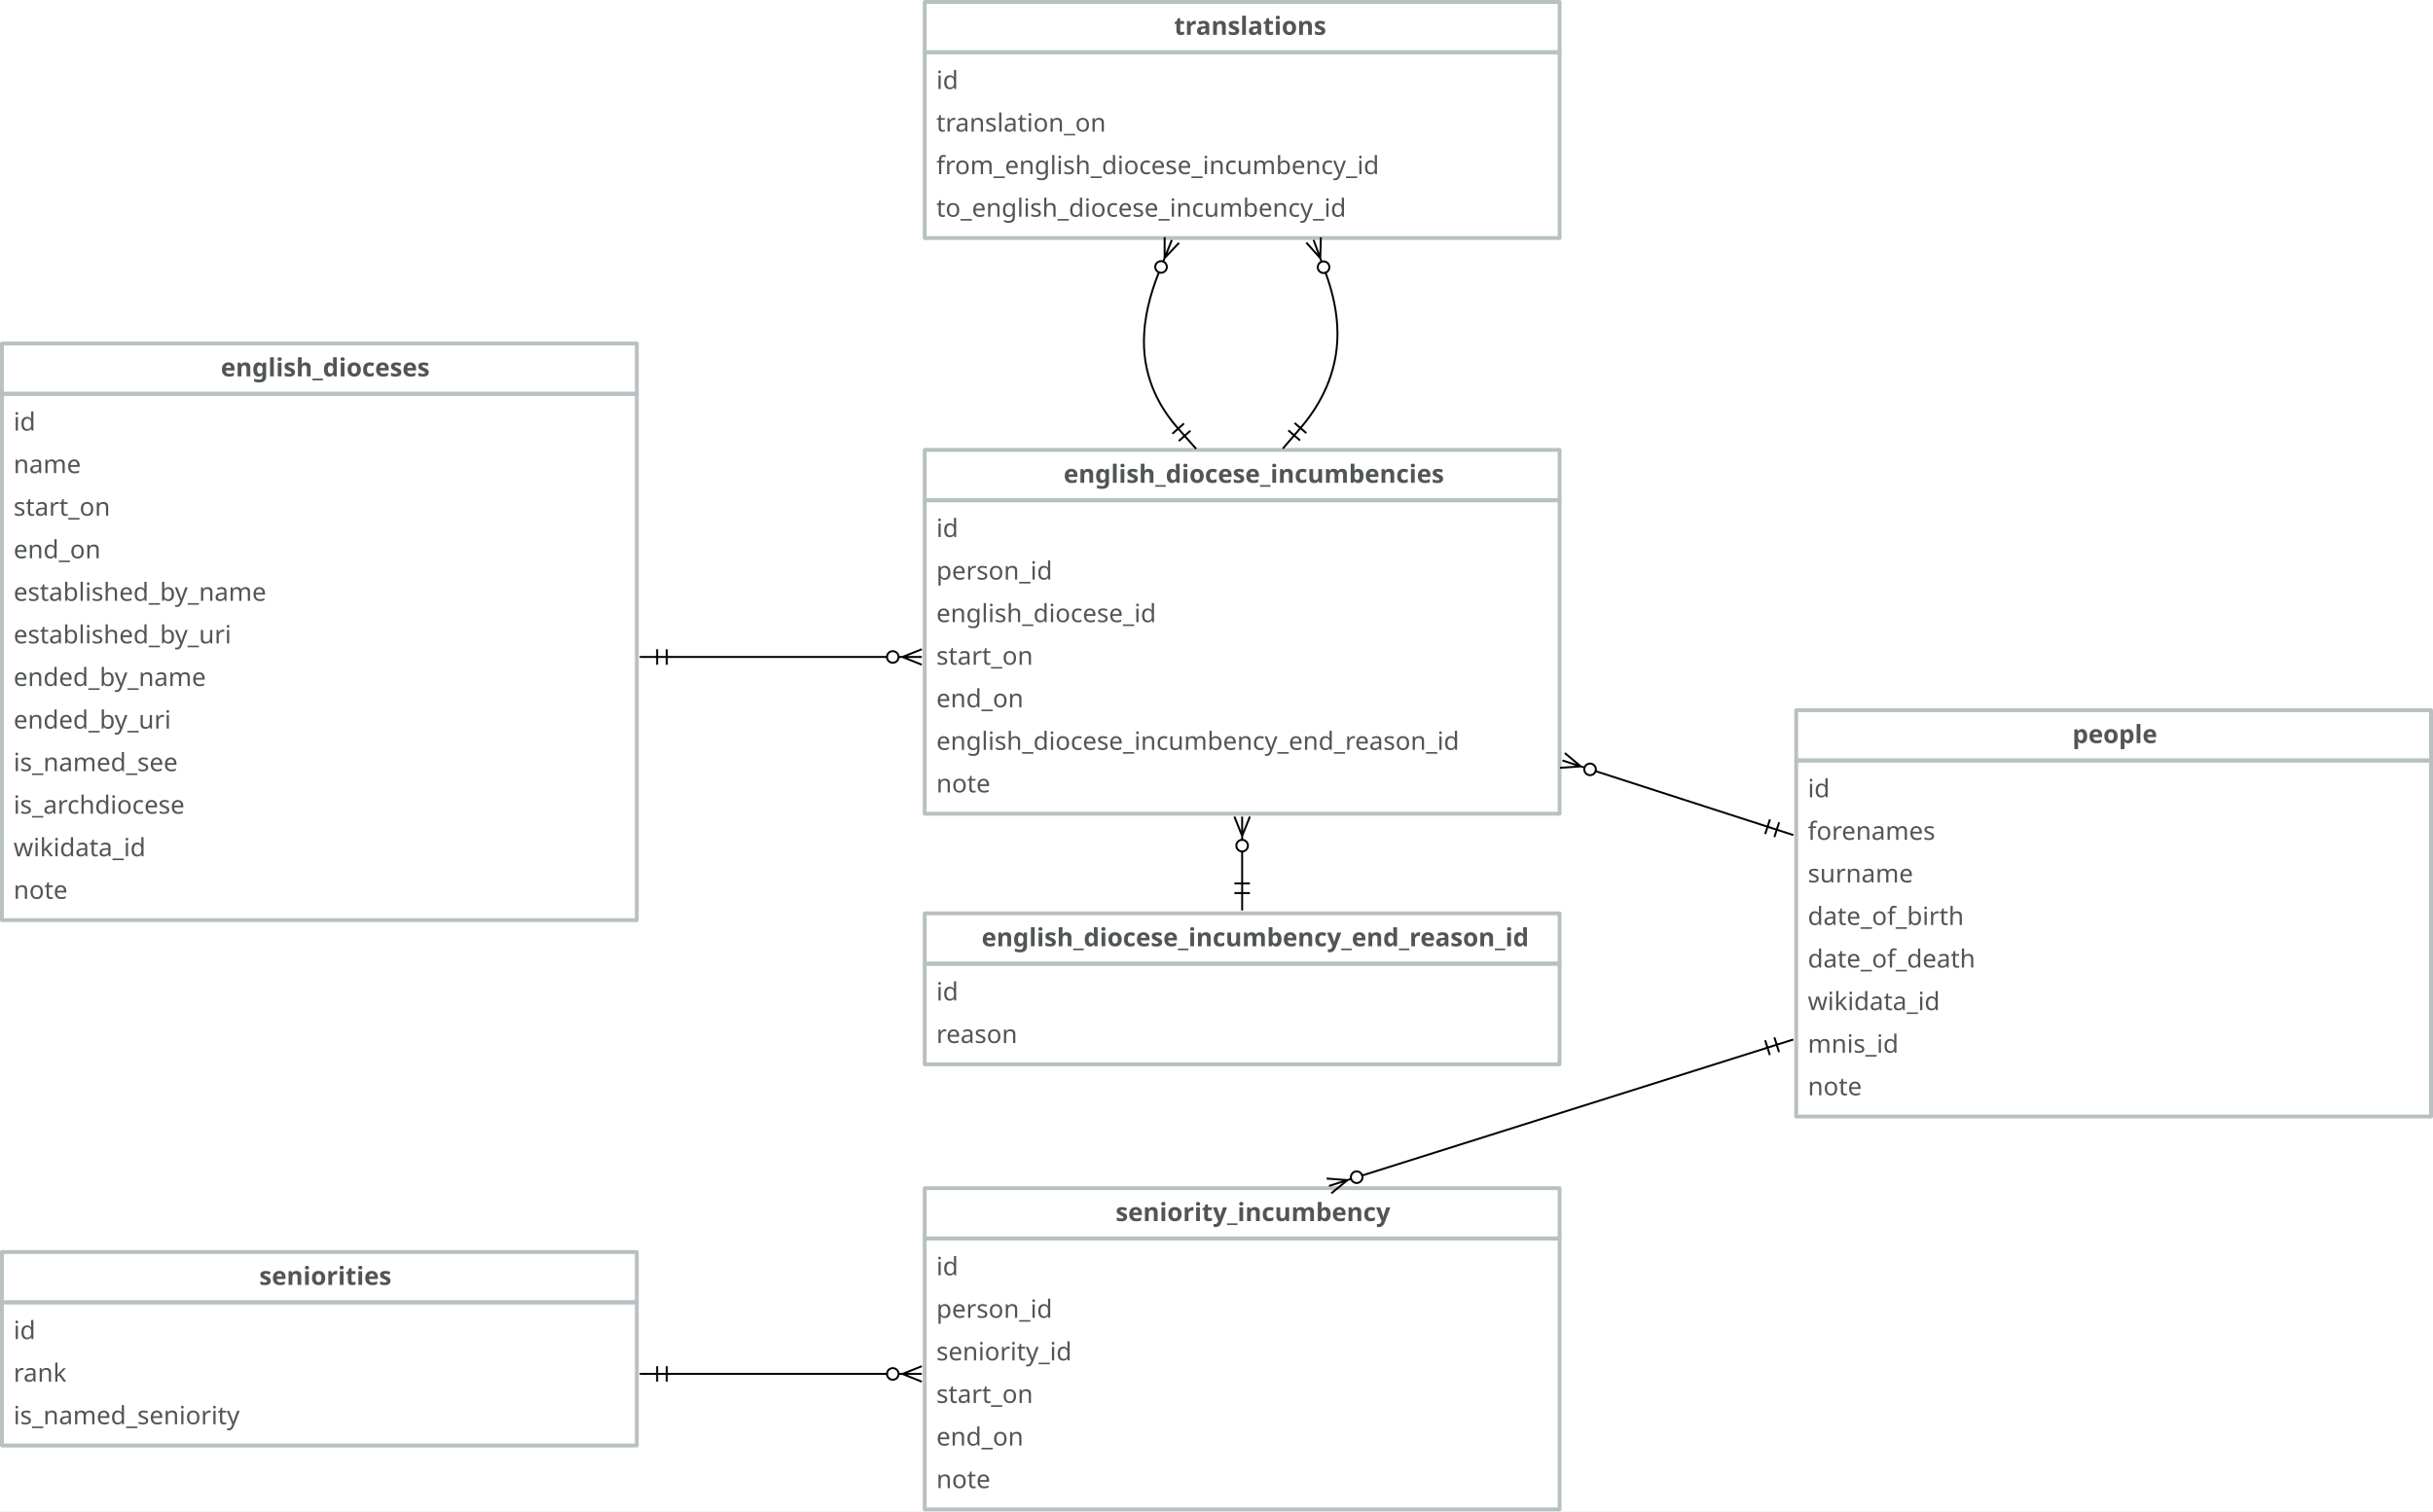
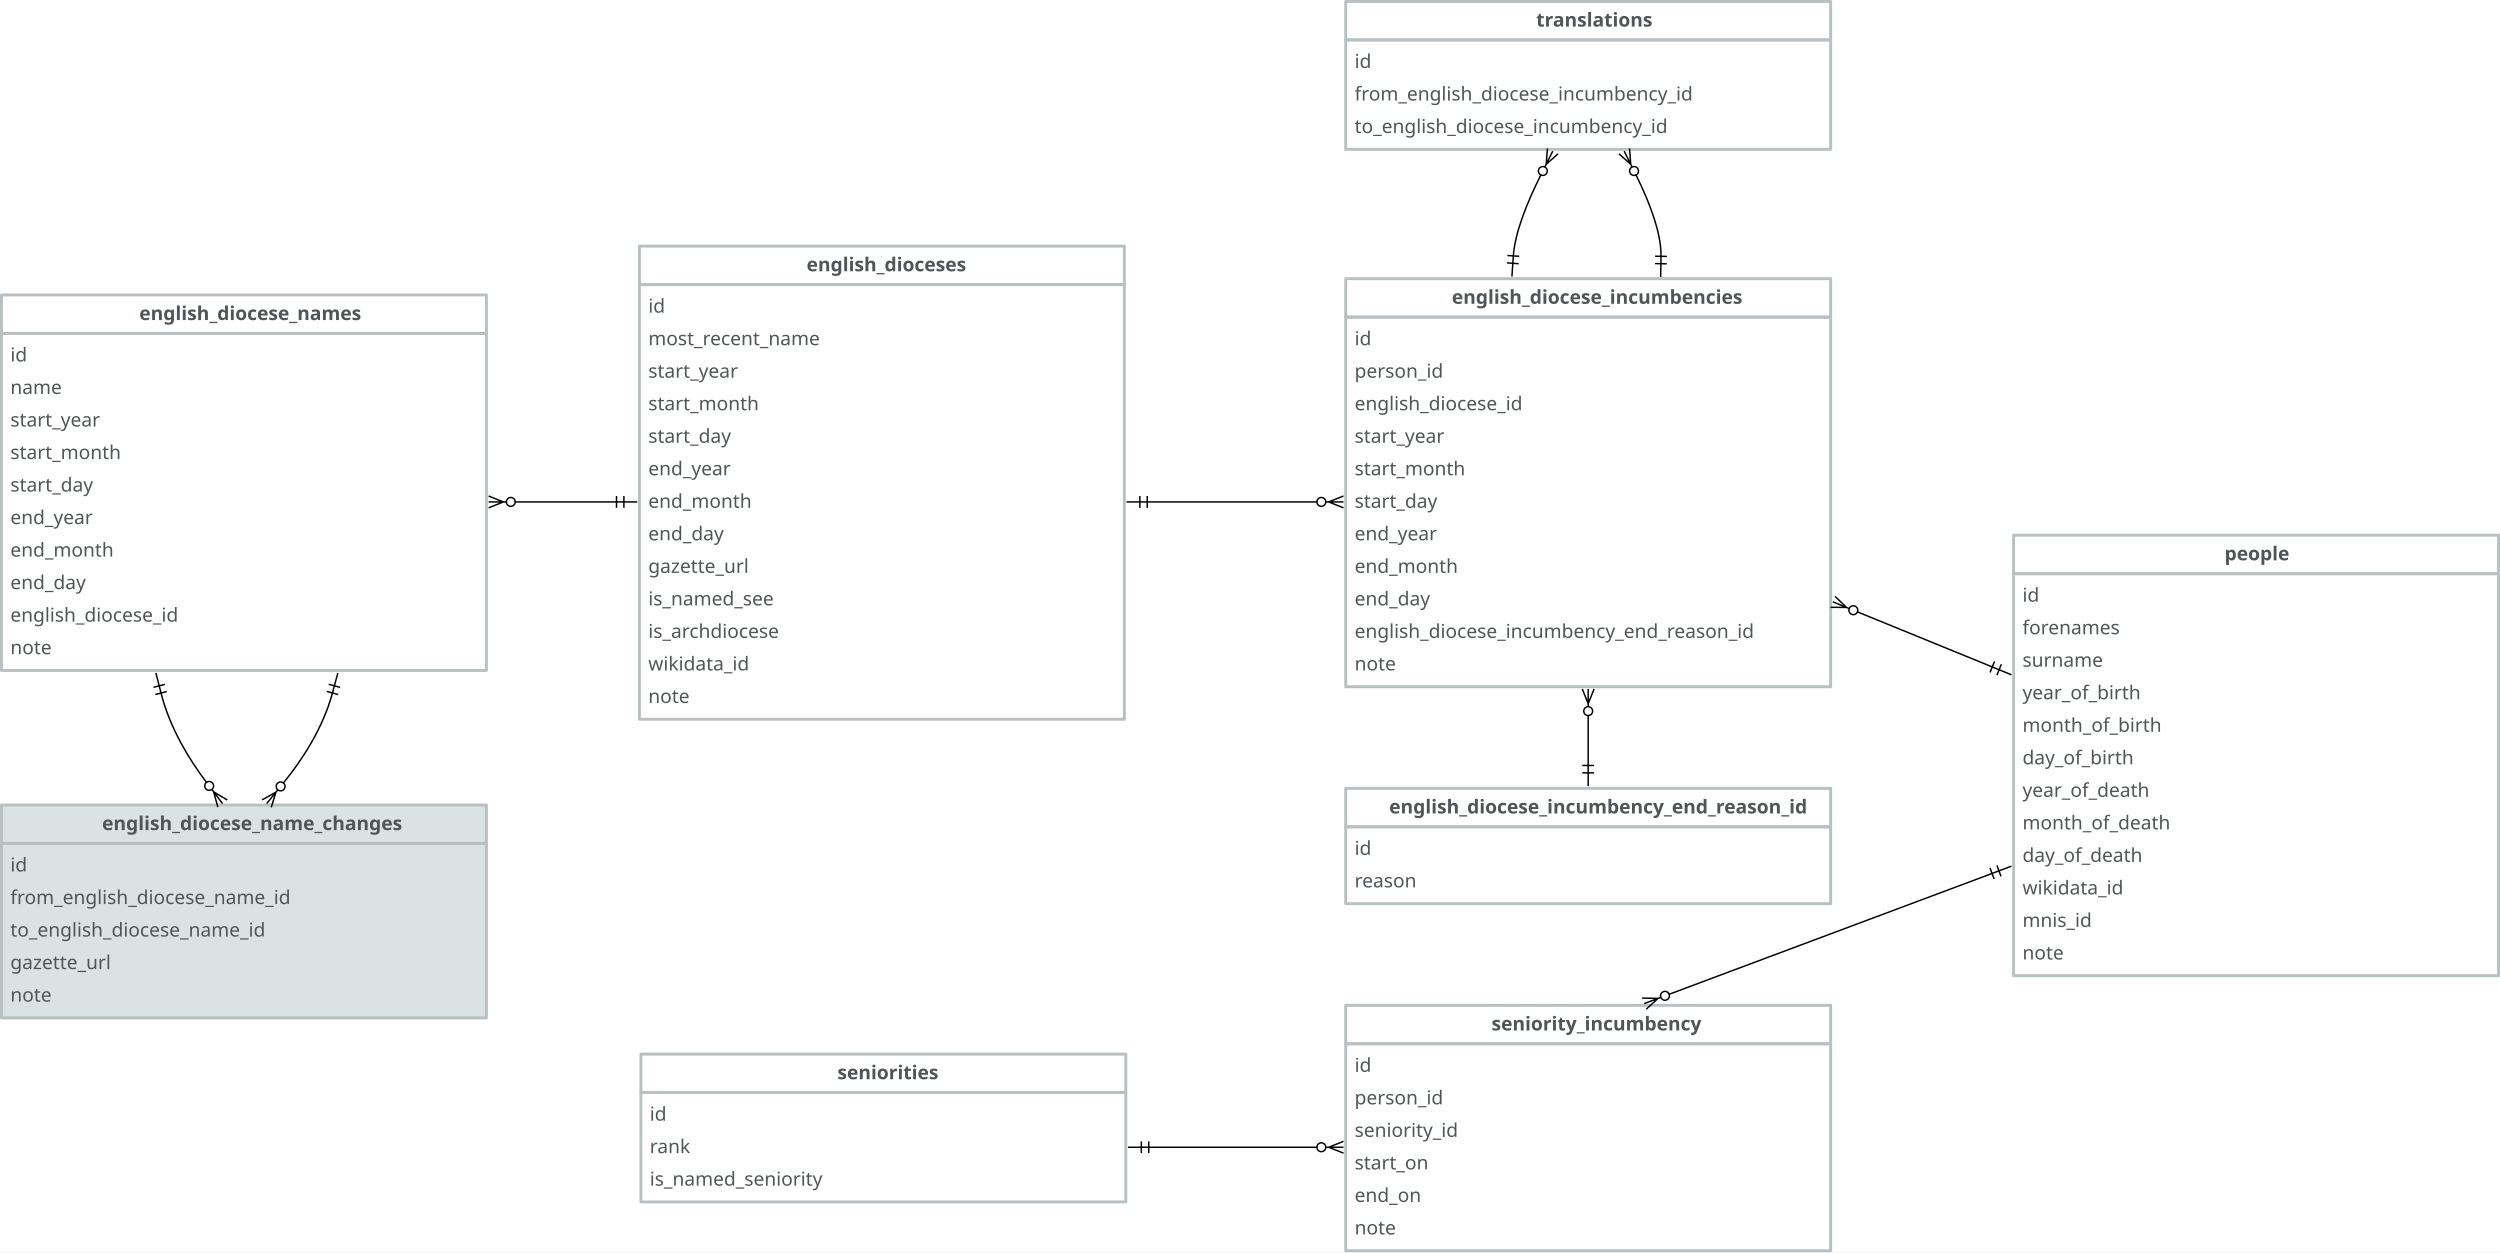
- <svg xmlns="http://www.w3.org/2000/svg" version="1.1" viewBox="-767 -127 1257 781" width="1257" height="781">
+ <svg xmlns="http://www.w3.org/2000/svg" version="1.1" viewBox="-1199.5 -127 1691 847" width="1691" height="847">
  <defs>
    <marker orient="auto" overflow="visible" markerUnits="strokeWidth" id="DoubleBar_Marker" stroke-linejoin="miter" stroke-miterlimit="10" viewBox="-1 -5 16 10" markerWidth="16" markerHeight="10" color="black">
      <g>
        <path d="M 14 0 L 0 0 M 5 4 L 5 -4 M 0 4 L 0 -4" fill="none" stroke="currentColor" stroke-width="1" />
      </g>
    </marker>
    <marker orient="auto" overflow="visible" markerUnits="strokeWidth" id="CrowBall_Marker" stroke-linejoin="miter" stroke-miterlimit="10" viewBox="-19 -5 20 10" markerWidth="20" markerHeight="10" color="black">
      <g>
        <path d="M -18 0 L -6 0 M -18 -4 L -8 0 L -18 4 M -.879 -2.121 C .293 -.95 .293 .95 -.879 2.121 C -2.05 3.293 -3.95 3.293 -5.121 2.121 C -6.293 .95 -6.293 -.95 -5.121 -2.121 C -3.95 -3.293 -2.05 -3.293 -.879 -2.121" fill="none" stroke="currentColor" stroke-width="1" />
      </g>
    </marker>
  </defs>
-   <g id="Canvas_1" stroke-dasharray="none" fill-opacity="1" stroke-opacity="1" stroke="none" fill="none">
-     <rect fill="white" x="-767" y="-127" width="1257" height="781" />
+   <g id="Canvas_1" stroke="none" fill-opacity="1" stroke-opacity="1" stroke-dasharray="none" fill="none">
+     <rect fill="white" x="-1199.5" y="-127" width="1691" height="847" />
    <g id="Canvas_1_Layer_1">
      <g id="Group_47">
        <g id="Graphic_49">
-           <rect x="161" y="266" width="328" height="184" stroke="#b9c0c1" stroke-linecap="round" stroke-linejoin="round" stroke-width="2" />
-           <text transform="translate(167 272)" fill="#515556">
+           <rect x="162.5" y="261" width="328" height="272" stroke="#b9c0c1" stroke-linecap="round" stroke-linejoin="round" stroke-width="2" />
+           <text transform="translate(168.5 267)" fill="#515556">
            <tspan font-family="Avenir" font-size="13" fill="#515556" x="0" y="13">id</tspan>
            <tspan font-family="Avenir" font-size="13" fill="#515556" x="0" y="35">forenames</tspan>
            <tspan font-family="Avenir" font-size="13" fill="#515556" x="0" y="57">surname</tspan>
-             <tspan font-family="Avenir" font-size="13" fill="#515556" x="0" y="79">date_of_birth</tspan>
-             <tspan font-family="Avenir" font-size="13" fill="#515556" x="0" y="101">date_of_death</tspan>
-             <tspan font-family="Avenir" font-size="13" fill="#515556" x="0" y="123">wikidata_id</tspan>
-             <tspan font-family="Avenir" font-size="13" fill="#515556" x="0" y="145">mnis_id</tspan>
-             <tspan font-family="Avenir" font-size="13" fill="#515556" x="0" y="167">note</tspan>
+             <tspan font-family="Avenir" font-size="13" fill="#515556" x="0" y="79">year_of_birth</tspan>
+             <tspan font-family="Avenir" font-size="13" fill="#515556" x="0" y="101">month_of_birth</tspan>
+             <tspan font-family="Avenir" font-size="13" fill="#515556" x="0" y="123">day_of_birth</tspan>
+             <tspan font-family="Avenir" font-size="13" fill="#515556" x="0" y="145">year_of_death</tspan>
+             <tspan font-family="Avenir" font-size="13" fill="#515556" x="0" y="167">month_of_death</tspan>
+             <tspan font-family="Avenir" font-size="13" fill="#515556" x="0" y="189">day_of_death</tspan>
+             <tspan font-family="Avenir" font-size="13" fill="#515556" x="0" y="211">wikidata_id</tspan>
+             <tspan font-family="Avenir" font-size="13" fill="#515556" x="0" y="233">mnis_id</tspan>
+             <tspan font-family="Avenir" font-size="13" fill="#515556" x="0" y="255">note</tspan>
          </text>
        </g>
        <g id="Graphic_48">
-           <rect x="161" y="240" width="328" height="26" stroke="#b9c0c1" stroke-linecap="round" stroke-linejoin="round" stroke-width="2" />
-           <text transform="translate(167 244)" fill="#515556">
+           <rect x="162.5" y="235" width="328" height="26" stroke="#b9c0c1" stroke-linecap="round" stroke-linejoin="round" stroke-width="2" />
+           <text transform="translate(168.5 239)" fill="#515556">
            <tspan font-family="Avenir" font-weight="bold" font-size="13" fill="#515556" x="136.693" y="13">people</tspan>
          </text>
        </g>
      </g>
      <g id="Group_42">
        <g id="Graphic_44">
-           <rect x="-766" y="76.5" width="328" height="272" stroke="#b9c0c1" stroke-linecap="round" stroke-linejoin="round" stroke-width="2" />
-           <text transform="translate(-760 82.5)" fill="#515556">
-             <tspan font-family="Avenir" font-size="13" fill="#515556" x="0" y="13">id</tspan>
-             <tspan font-family="Avenir" font-size="13" fill="#515556" x="0" y="35">name</tspan>
-             <tspan font-family="Avenir" font-size="13" fill="#515556" x="0" y="57">start_on</tspan>
-             <tspan font-family="Avenir" font-size="13" fill="#515556" x="0" y="79">end_on</tspan>
-             <tspan font-family="Avenir" font-size="13" fill="#515556" x="0" y="101">established_by_name</tspan>
-             <tspan font-family="Avenir" font-size="13" fill="#515556" x="0" y="123">established_by_uri</tspan>
-             <tspan font-family="Avenir" font-size="13" fill="#515556" x="0" y="145">ended_by_name</tspan>
-             <tspan font-family="Avenir" font-size="13" fill="#515556" x="0" y="167">ended_by_uri</tspan>
-             <tspan font-family="Avenir" font-size="13" fill="#515556" x="0" y="189">is_named_see</tspan>
-             <tspan font-family="Avenir" font-size="13" fill="#515556" x="0" y="211">is_archdiocese</tspan>
-             <tspan font-family="Avenir" font-size="13" fill="#515556" x="0" y="233">wikidata_id</tspan>
-             <tspan font-family="Avenir" font-size="13" fill="#515556" x="0" y="255">note</tspan>
+           <rect x="-767" y="65.5" width="328" height="294" stroke="#b9c0c1" stroke-linecap="round" stroke-linejoin="round" stroke-width="2" />
+           <text transform="translate(-761 71.5)" fill="#515556">
+             <tspan font-family="Avenir" font-size="13" fill="#515556" x="0" y="13">id</tspan>
+             <tspan font-family="Avenir" font-size="13" fill="#515556" x="0" y="35">most_recent_name</tspan>
+             <tspan font-family="Avenir" font-size="13" fill="#515556" x="0" y="57">start_year</tspan>
+             <tspan font-family="Avenir" font-size="13" fill="#515556" x="0" y="79">start_month</tspan>
+             <tspan font-family="Avenir" font-size="13" fill="#515556" x="0" y="101">start_day</tspan>
+             <tspan font-family="Avenir" font-size="13" fill="#515556" x="0" y="123">end_year</tspan>
+             <tspan font-family="Avenir" font-size="13" fill="#515556" x="0" y="145">end_month</tspan>
+             <tspan font-family="Avenir" font-size="13" fill="#515556" x="0" y="167">end_day</tspan>
+             <tspan font-family="Avenir" font-size="13" fill="#515556" x="0" y="189">gazette_url</tspan>
+             <tspan font-family="Avenir" font-size="13" fill="#515556" x="0" y="211">is_named_see</tspan>
+             <tspan font-family="Avenir" font-size="13" fill="#515556" x="0" y="233">is_archdiocese</tspan>
+             <tspan font-family="Avenir" font-size="13" fill="#515556" x="0" y="255">wikidata_id</tspan>
+             <tspan font-family="Avenir" font-size="13" fill="#515556" x="0" y="277">note</tspan>
          </text>
        </g>
        <g id="Graphic_43">
-           <rect x="-766" y="50.5" width="328" height="26" stroke="#b9c0c1" stroke-linecap="round" stroke-linejoin="round" stroke-width="2" />
-           <text transform="translate(-760 54.5)" fill="#515556">
+           <rect x="-767" y="39.5" width="328" height="26" stroke="#b9c0c1" stroke-linecap="round" stroke-linejoin="round" stroke-width="2" />
+           <text transform="translate(-761 43.5)" fill="#515556">
            <tspan font-family="Avenir" font-weight="bold" font-size="13" fill="#515556" x="107.066" y="13">english_dioceses</tspan>
          </text>
        </g>
      </g>
      <g id="Group_39">
        <g id="Graphic_41">
-           <rect x="-289.25" y="131.5" width="328" height="162" stroke="#b9c0c1" stroke-linecap="round" stroke-linejoin="round" stroke-width="2" />
-           <text transform="translate(-283.25 137.5)" fill="#515556">
+           <rect x="-289.25" y="87.5" width="328" height="250" stroke="#b9c0c1" stroke-linecap="round" stroke-linejoin="round" stroke-width="2" />
+           <text transform="translate(-283.25 93.5)" fill="#515556">
            <tspan font-family="Avenir" font-size="13" fill="#515556" x="0" y="13">id</tspan>
            <tspan font-family="Avenir" font-size="13" fill="#515556" x="0" y="35">person_id</tspan>
            <tspan font-family="Avenir" font-size="13" fill="#515556" x="0" y="57">english_diocese_id</tspan>
-             <tspan font-family="Avenir" font-size="13" fill="#515556" x="0" y="79">start_on</tspan>
-             <tspan font-family="Avenir" font-size="13" fill="#515556" x="0" y="101">end_on</tspan>
-             <tspan font-family="Avenir" font-size="13" fill="#515556" x="0" y="123">english_diocese_incumbency_end_reason_id</tspan>
-             <tspan font-family="Avenir" font-size="13" fill="#515556" x="0" y="145">note</tspan>
+             <tspan font-family="Avenir" font-size="13" fill="#515556" x="0" y="79">start_year</tspan>
+             <tspan font-family="Avenir" font-size="13" fill="#515556" x="0" y="101">start_month</tspan>
+             <tspan font-family="Avenir" font-size="13" fill="#515556" x="0" y="123">start_day</tspan>
+             <tspan font-family="Avenir" font-size="13" fill="#515556" x="0" y="145">end_year</tspan>
+             <tspan font-family="Avenir" font-size="13" fill="#515556" x="0" y="167">end_month</tspan>
+             <tspan font-family="Avenir" font-size="13" fill="#515556" x="0" y="189">end_day</tspan>
+             <tspan font-family="Avenir" font-size="13" fill="#515556" x="0" y="211">english_diocese_incumbency_end_reason_id</tspan>
+             <tspan font-family="Avenir" font-size="13" fill="#515556" x="0" y="233">note</tspan>
          </text>
        </g>
        <g id="Graphic_40">
-           <rect x="-289.25" y="105.5" width="328" height="26" stroke="#b9c0c1" stroke-linecap="round" stroke-linejoin="round" stroke-width="2" />
-           <text transform="translate(-283.25 109.5)" fill="#515556">
+           <rect x="-289.25" y="61.5" width="328" height="26" stroke="#b9c0c1" stroke-linecap="round" stroke-linejoin="round" stroke-width="2" />
+           <text transform="translate(-283.25 65.5)" fill="#515556">
            <tspan font-family="Avenir" font-weight="bold" font-size="13" fill="#515556" x="65.765" y="13">english_diocese_incumbencies</tspan>
          </text>
        </g>
      </g>
      <g id="Line_38">
-         <line x1="57.354" y1="271.509" x2="146.203" y2="300.221" marker-end="url(#DoubleBar_Marker)" marker-start="url(#CrowBall_Marker)" stroke="black" stroke-linecap="round" stroke-linejoin="round" stroke-width="1" />
+         <line x1="56.877" y1="286.883" x2="148.076" y2="324.13" marker-end="url(#DoubleBar_Marker)" marker-start="url(#CrowBall_Marker)" stroke="black" stroke-linecap="round" stroke-linejoin="round" stroke-width="1" />
      </g>
      <g id="Line_37">
-         <line x1="-308.75" y1="212.5" x2="-422.5" y2="212.5" marker-end="url(#DoubleBar_Marker)" marker-start="url(#CrowBall_Marker)" stroke="black" stroke-linecap="round" stroke-linejoin="round" stroke-width="1" />
+         <line x1="-308.75" y1="212.5" x2="-423.5" y2="212.5" marker-end="url(#DoubleBar_Marker)" marker-start="url(#CrowBall_Marker)" stroke="black" stroke-linecap="round" stroke-linejoin="round" stroke-width="1" />
      </g>
      <g id="Group_17">
        <g id="Graphic_19">
-           <rect x="-766" y="546" width="328" height="74" stroke="#b9c0c1" stroke-linecap="round" stroke-linejoin="round" stroke-width="2" />
-           <text transform="translate(-760 552)" fill="#515556">
+           <rect x="-766" y="612" width="328" height="74" stroke="#b9c0c1" stroke-linecap="round" stroke-linejoin="round" stroke-width="2" />
+           <text transform="translate(-760 618)" fill="#515556">
            <tspan font-family="Avenir" font-size="13" fill="#515556" x="0" y="13">id</tspan>
            <tspan font-family="Avenir" font-size="13" fill="#515556" x="0" y="35">rank</tspan>
            <tspan font-family="Avenir" font-size="13" fill="#515556" x="0" y="57">is_named_seniority</tspan>
          </text>
        </g>
        <g id="Graphic_18">
-           <rect x="-766" y="520" width="328" height="26" stroke="#b9c0c1" stroke-linecap="round" stroke-linejoin="round" stroke-width="2" />
-           <text transform="translate(-760 524)" fill="#515556">
+           <rect x="-766" y="586" width="328" height="26" stroke="#b9c0c1" stroke-linecap="round" stroke-linejoin="round" stroke-width="2" />
+           <text transform="translate(-760 590)" fill="#515556">
            <tspan font-family="Avenir" font-weight="bold" font-size="13" fill="#515556" x="126.936" y="13">seniorities</tspan>
          </text>
        </g>
      </g>
      <g id="Group_14">
        <g id="Graphic_16">
-           <rect x="-289.25" y="513" width="328" height="140" stroke="#b9c0c1" stroke-linecap="round" stroke-linejoin="round" stroke-width="2" />
-           <text transform="translate(-283.25 519)" fill="#515556">
+           <rect x="-289.25" y="579" width="328" height="140" stroke="#b9c0c1" stroke-linecap="round" stroke-linejoin="round" stroke-width="2" />
+           <text transform="translate(-283.25 585)" fill="#515556">
            <tspan font-family="Avenir" font-size="13" fill="#515556" x="0" y="13">id</tspan>
            <tspan font-family="Avenir" font-size="13" fill="#515556" x="0" y="35">person_id</tspan>
            <tspan font-family="Avenir" font-size="13" fill="#515556" x="0" y="57">seniority_id</tspan>
            <tspan font-family="Avenir" font-size="13" fill="#515556" x="0" y="79">start_on</tspan>
            <tspan font-family="Avenir" font-size="13" fill="#515556" x="0" y="101">end_on</tspan>
            <tspan font-family="Avenir" font-size="13" fill="#515556" x="0" y="123">note</tspan>
          </text>
        </g>
        <g id="Graphic_15">
-           <rect x="-289.25" y="487" width="328" height="26" stroke="#b9c0c1" stroke-linecap="round" stroke-linejoin="round" stroke-width="2" />
-           <text transform="translate(-283.25 491)" fill="#515556">
+           <rect x="-289.25" y="553" width="328" height="26" stroke="#b9c0c1" stroke-linecap="round" stroke-linejoin="round" stroke-width="2" />
+           <text transform="translate(-283.25 557)" fill="#515556">
            <tspan font-family="Avenir" font-weight="bold" font-size="13" fill="#515556" x="92.623" y="13">seniority_incumbency</tspan>
          </text>
        </g>
      </g>
      <g id="Line_13">
-         <line x1="-63.216" y1="480.436" x2="146.171" y2="414.399" marker-end="url(#DoubleBar_Marker)" marker-start="url(#CrowBall_Marker)" stroke="black" stroke-linecap="round" stroke-linejoin="round" stroke-width="1" />
+         <line x1="-70.5" y1="545.518" x2="147.919" y2="463.807" marker-end="url(#DoubleBar_Marker)" marker-start="url(#CrowBall_Marker)" stroke="black" stroke-linecap="round" stroke-linejoin="round" stroke-width="1" />
      </g>
      <g id="Line_12">
-         <line x1="-308.75" y1="583" x2="-422.5" y2="583" marker-end="url(#DoubleBar_Marker)" marker-start="url(#CrowBall_Marker)" stroke="black" stroke-linecap="round" stroke-linejoin="round" stroke-width="1" />
+         <line x1="-308.75" y1="649" x2="-422.5" y2="649" marker-end="url(#DoubleBar_Marker)" marker-start="url(#CrowBall_Marker)" stroke="black" stroke-linecap="round" stroke-linejoin="round" stroke-width="1" />
      </g>
      <g id="Group_50">
        <g id="Graphic_52">
-           <rect x="-289.25" y="-100" width="328" height="96" stroke="#b9c0c1" stroke-linecap="round" stroke-linejoin="round" stroke-width="2" />
+           <rect x="-289.25" y="-100" width="328" height="74" stroke="#b9c0c1" stroke-linecap="round" stroke-linejoin="round" stroke-width="2" />
          <text transform="translate(-283.25 -94)" fill="#515556">
            <tspan font-family="Avenir" font-size="13" fill="#515556" x="0" y="13">id</tspan>
-             <tspan font-family="Avenir" font-size="13" fill="#515556" x="0" y="35">translation_on</tspan>
-             <tspan font-family="Avenir" font-size="13" fill="#515556" x="0" y="57">from_english_diocese_incumbency_id</tspan>
-             <tspan font-family="Avenir" font-size="13" fill="#515556" x="0" y="79">to_english_diocese_incumbency_id</tspan>
+             <tspan font-family="Avenir" font-size="13" fill="#515556" x="0" y="35">from_english_diocese_incumbency_id</tspan>
+             <tspan font-family="Avenir" font-size="13" fill="#515556" x="0" y="57">to_english_diocese_incumbency_id</tspan>
          </text>
        </g>
        <g id="Graphic_51">
          <rect x="-289.25" y="-126" width="328" height="26" stroke="#b9c0c1" stroke-linecap="round" stroke-linejoin="round" stroke-width="2" />
          <text transform="translate(-283.25 -122)" fill="#515556">
            <tspan font-family="Avenir" font-weight="bold" font-size="13" fill="#515556" x="122.848" y="13">translations</tspan>
          </text>
        </g>
      </g>
      <g id="Line_53">
-         <path d="M -82.147 13.902 C -78.403 24.118 -76 34.831 -76 45.5 C -76 66.025 -84.892 82.287 -95.119 94.204" marker-end="url(#DoubleBar_Marker)" marker-start="url(#CrowBall_Marker)" stroke="black" stroke-linecap="round" stroke-linejoin="round" stroke-width="1" />
+         <path d="M -92.903 -8.649 C -83.641 10.067 -76 30.157 -76 45.5 C -76 45.792 -76.003 46.082 -76.008 46.369" marker-end="url(#DoubleBar_Marker)" marker-start="url(#CrowBall_Marker)" stroke="black" stroke-linecap="round" stroke-linejoin="round" stroke-width="1" />
      </g>
      <g id="Line_54">
-         <path d="M -168.261 13.737 C -172.913 25.374 -176 37.586 -176 49.5 C -176 68.719 -167.966 83.567 -158.291 94.481" marker-end="url(#DoubleBar_Marker)" marker-start="url(#CrowBall_Marker)" stroke="black" stroke-linecap="round" stroke-linejoin="round" stroke-width="1" />
+         <path d="M -157.279 -8.651 C -166.699 10.167 -174.803 30.442 -175.879 46.09" marker-end="url(#DoubleBar_Marker)" marker-start="url(#CrowBall_Marker)" stroke="black" stroke-linecap="round" stroke-linejoin="round" stroke-width="1" />
      </g>
      <g id="Group_55">
        <g id="Graphic_57">
-           <rect x="-289.25" y="371" width="328" height="52" stroke="#b9c0c1" stroke-linecap="round" stroke-linejoin="round" stroke-width="2" />
-           <text transform="translate(-283.25 377)" fill="#515556">
+           <rect x="-289.25" y="432.25" width="328" height="52" stroke="#b9c0c1" stroke-linecap="round" stroke-linejoin="round" stroke-width="2" />
+           <text transform="translate(-283.25 438.25)" fill="#515556">
            <tspan font-family="Avenir" font-size="13" fill="#515556" x="0" y="13">id</tspan>
            <tspan font-family="Avenir" font-size="13" fill="#515556" x="0" y="35">reason</tspan>
          </text>
        </g>
        <g id="Graphic_56">
-           <rect x="-289.25" y="345" width="328" height="26" stroke="#b9c0c1" stroke-linecap="round" stroke-linejoin="round" stroke-width="2" />
-           <text transform="translate(-283.25 349)" fill="#515556">
+           <rect x="-289.25" y="406.25" width="328" height="26" stroke="#b9c0c1" stroke-linecap="round" stroke-linejoin="round" stroke-width="2" />
+           <text transform="translate(-283.25 410.25)" fill="#515556">
            <tspan font-family="Avenir" font-weight="bold" font-size="13" fill="#515556" x="23.392" y="13">english_diocese_incumbency_end_reason_id</tspan>
          </text>
        </g>
      </g>
      <g id="Line_58">
-         <line x1="-125.25" y1="313" x2="-125.25" y2="329.5" marker-end="url(#DoubleBar_Marker)" marker-start="url(#CrowBall_Marker)" stroke="black" stroke-linecap="round" stroke-linejoin="round" stroke-width="1" />
+         <line x1="-125.25" y1="357" x2="-125.25" y2="390.75" marker-end="url(#DoubleBar_Marker)" marker-start="url(#CrowBall_Marker)" stroke="black" stroke-linecap="round" stroke-linejoin="round" stroke-width="1" />
+       </g>
+       <g id="Group_59">
+         <g id="Graphic_61">
+           <rect x="-1198.5" y="98.5" width="328" height="228" stroke="#b9c0c1" stroke-linecap="round" stroke-linejoin="round" stroke-width="2" />
+           <text transform="translate(-1192.5 104.5)" fill="#515556">
+             <tspan font-family="Avenir" font-size="13" fill="#515556" x="0" y="13">id</tspan>
+             <tspan font-family="Avenir" font-size="13" fill="#515556" x="0" y="35">name</tspan>
+             <tspan font-family="Avenir" font-size="13" fill="#515556" x="0" y="57">start_year</tspan>
+             <tspan font-family="Avenir" font-size="13" fill="#515556" x="0" y="79">start_month</tspan>
+             <tspan font-family="Avenir" font-size="13" fill="#515556" x="0" y="101">start_day</tspan>
+             <tspan font-family="Avenir" font-size="13" fill="#515556" x="0" y="123">end_year</tspan>
+             <tspan font-family="Avenir" font-size="13" fill="#515556" x="0" y="145">end_month</tspan>
+             <tspan font-family="Avenir" font-size="13" fill="#515556" x="0" y="167">end_day</tspan>
+             <tspan font-family="Avenir" font-size="13" fill="#515556" x="0" y="189">english_diocese_id</tspan>
+             <tspan font-family="Avenir" font-size="13" fill="#515556" x="0" y="211">note</tspan>
+           </text>
+         </g>
+         <g id="Graphic_60">
+           <rect x="-1198.5" y="72.5" width="328" height="26" stroke="#b9c0c1" stroke-linecap="round" stroke-linejoin="round" stroke-width="2" />
+           <text transform="translate(-1192.5 76.5)" fill="#515556">
+             <tspan font-family="Avenir" font-weight="bold" font-size="13" fill="#515556" x="87.209" y="13">english_diocese_names</tspan>
+           </text>
+         </g>
+       </g>
+       <g id="Line_62">
+         <line x1="-851" y1="212.5" x2="-782.5" y2="212.5" marker-end="url(#DoubleBar_Marker)" marker-start="url(#CrowBall_Marker)" stroke="black" stroke-linecap="round" stroke-linejoin="round" stroke-width="1" />
+       </g>
+       <g id="Group_63">
+         <g id="Graphic_65">
+           <rect x="-1198.5" y="443.5" width="328" height="118" fill="#dae2e3" />
+           <rect x="-1198.5" y="443.5" width="328" height="118" stroke="#b9c0c1" stroke-linecap="round" stroke-linejoin="round" stroke-width="2" />
+           <text transform="translate(-1192.5 449.5)" fill="#515556">
+             <tspan font-family="Avenir" font-size="13" fill="#515556" x="0" y="13">id</tspan>
+             <tspan font-family="Avenir" font-size="13" fill="#515556" x="0" y="35">from_english_diocese_name_id</tspan>
+             <tspan font-family="Avenir" font-size="13" fill="#515556" x="0" y="57">to_english_diocese_name_id</tspan>
+             <tspan font-family="Avenir" font-size="13" fill="#515556" x="0" y="79">gazette_url</tspan>
+             <tspan font-family="Avenir" font-size="13" fill="#515556" x="0" y="101">note</tspan>
+           </text>
+         </g>
+         <g id="Graphic_64">
+           <rect x="-1198.5" y="417.5" width="328" height="26" fill="#dae2e3" />
+           <rect x="-1198.5" y="417.5" width="328" height="26" stroke="#b9c0c1" stroke-linecap="round" stroke-linejoin="round" stroke-width="2" />
+           <text transform="translate(-1192.5 421.5)" fill="#515556">
+             <tspan font-family="Avenir" font-weight="bold" font-size="13" fill="#515556" x="62.047" y="13">english_diocese_name_changes</tspan>
+           </text>
+         </g>
+       </g>
+       <g id="Line_66">
+         <path d="M -1007.794 402.599 C -994.987 386.83 -981.056 365.525 -974.626 341.721" marker-end="url(#DoubleBar_Marker)" marker-start="url(#CrowBall_Marker)" stroke="black" stroke-linecap="round" stroke-linejoin="round" stroke-width="1" />
+       </g>
+       <g id="Line_67">
+         <path d="M -1059.825 402.202 C -1071.737 386.48 -1084.616 365.345 -1090.594 341.753" marker-end="url(#DoubleBar_Marker)" marker-start="url(#CrowBall_Marker)" stroke="black" stroke-linecap="round" stroke-linejoin="round" stroke-width="1" />
      </g>
    </g>
  </g>
</svg>
